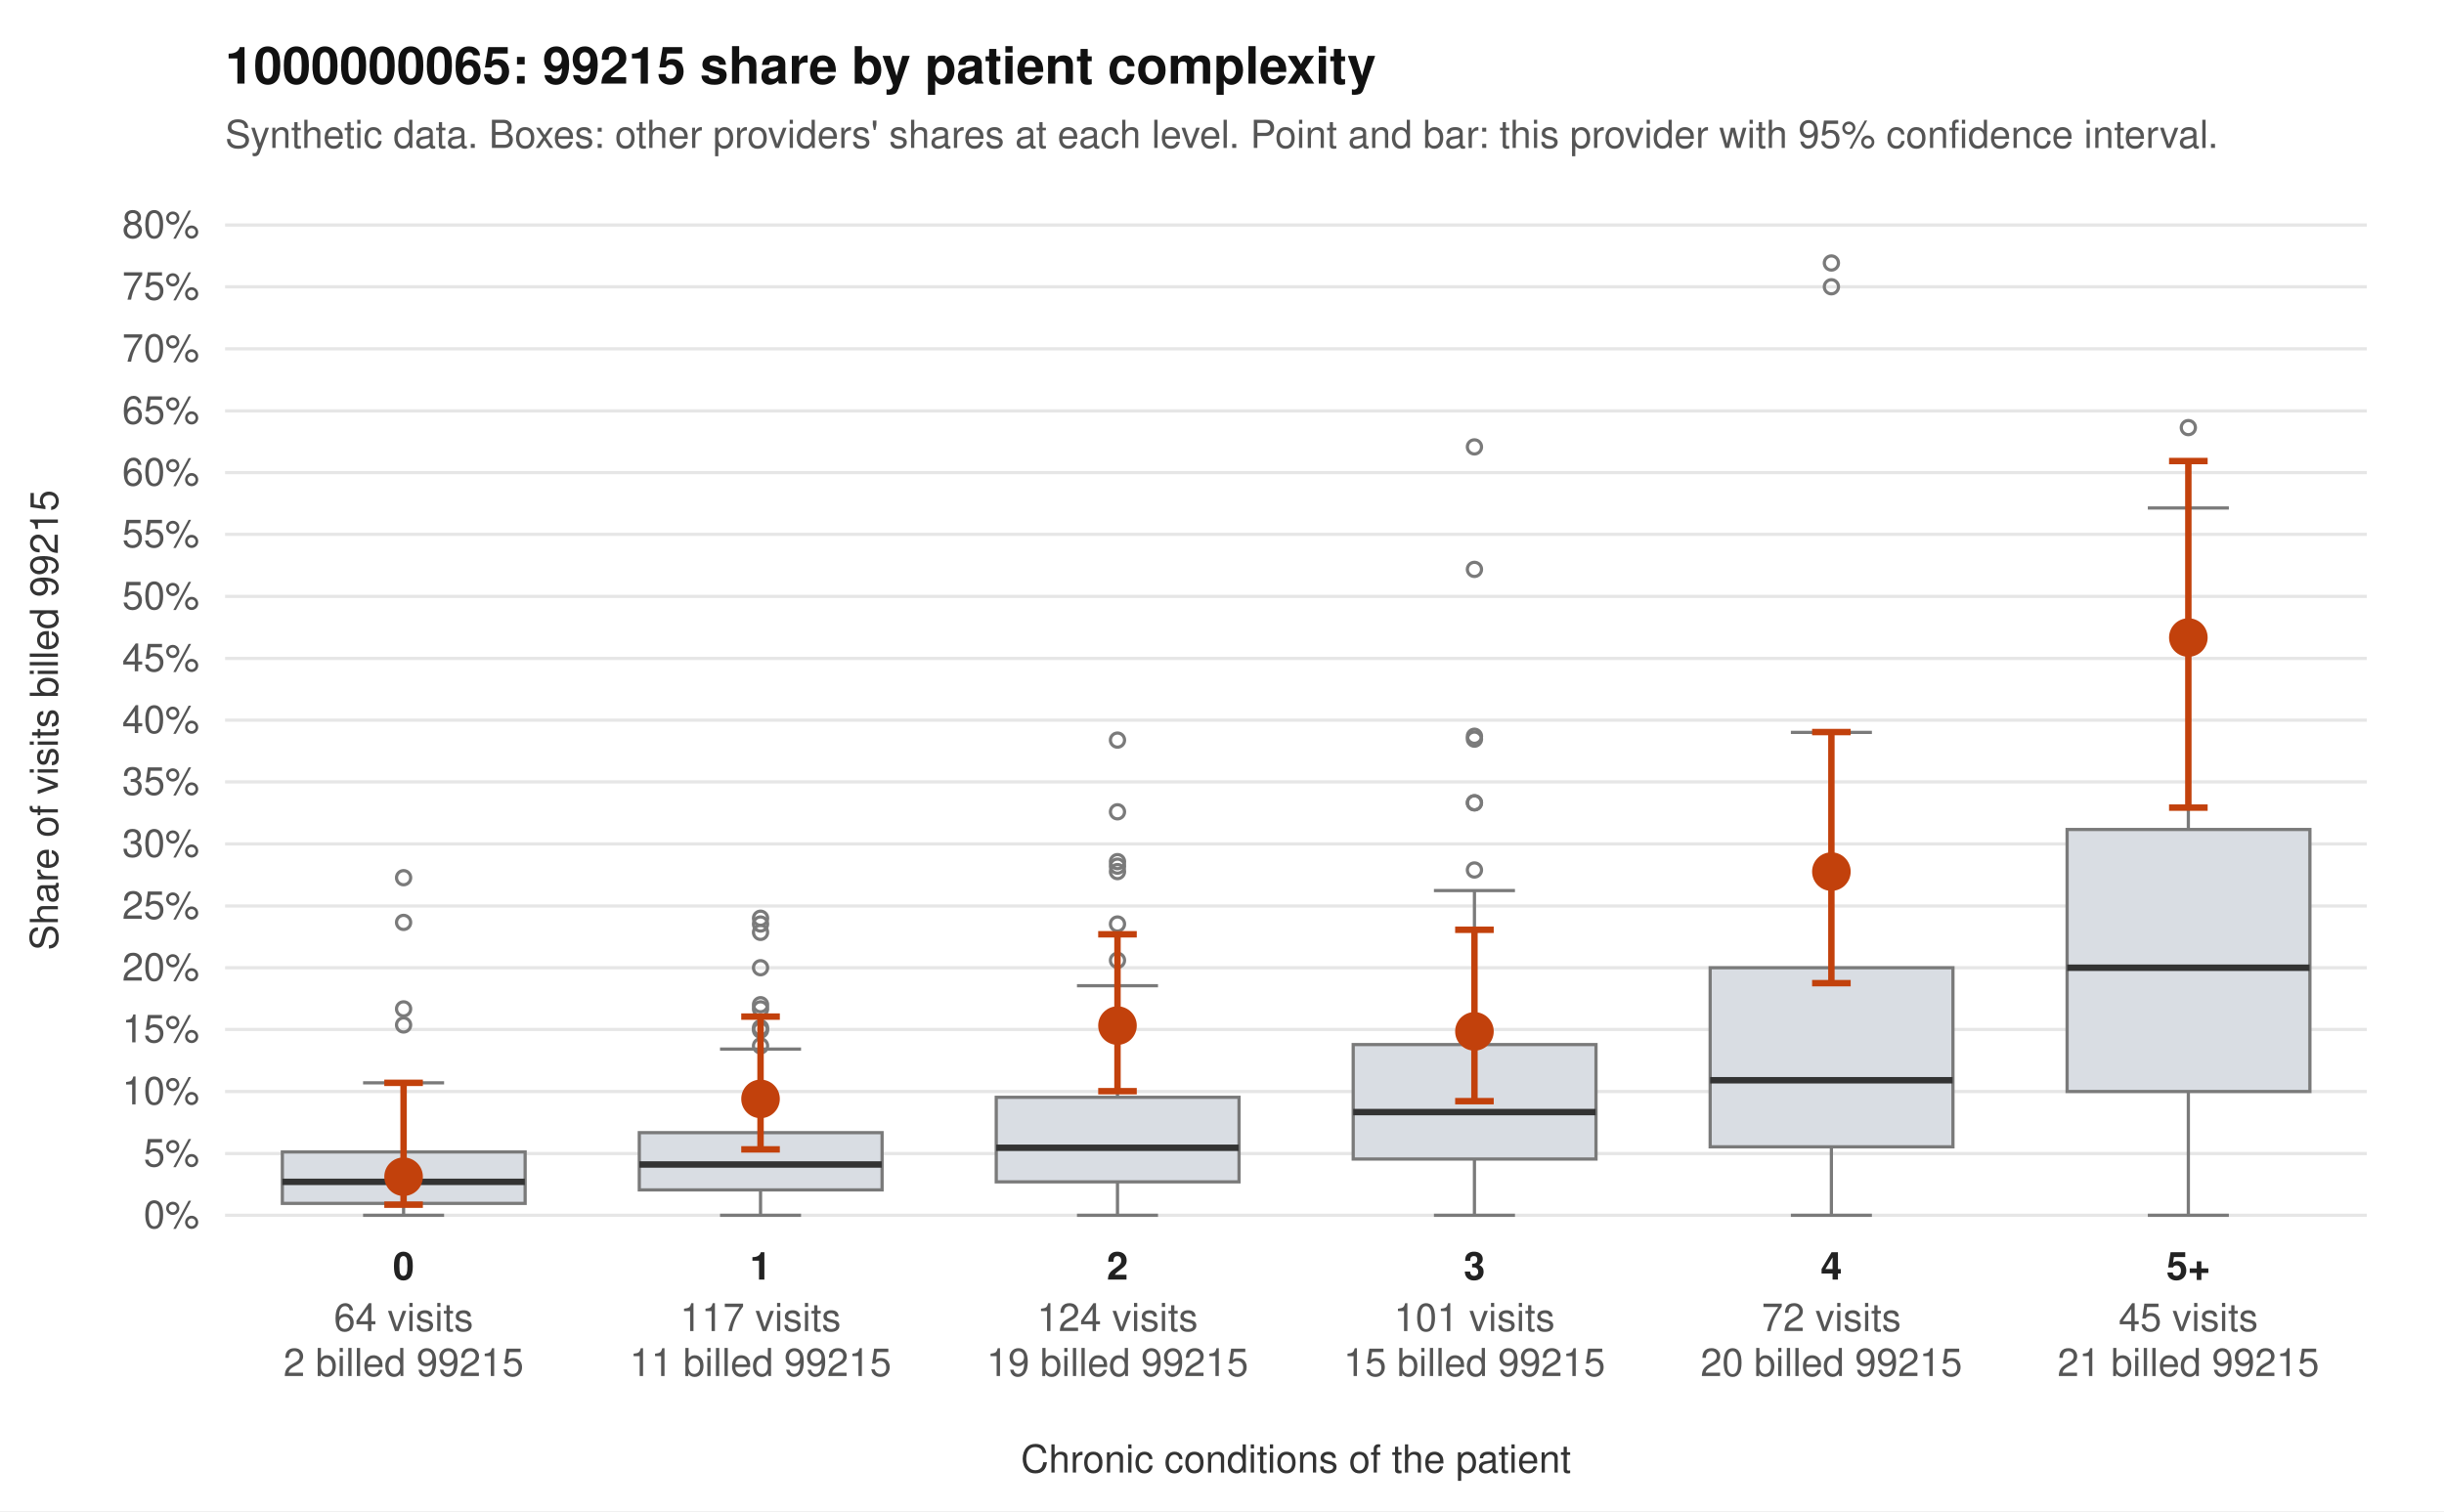
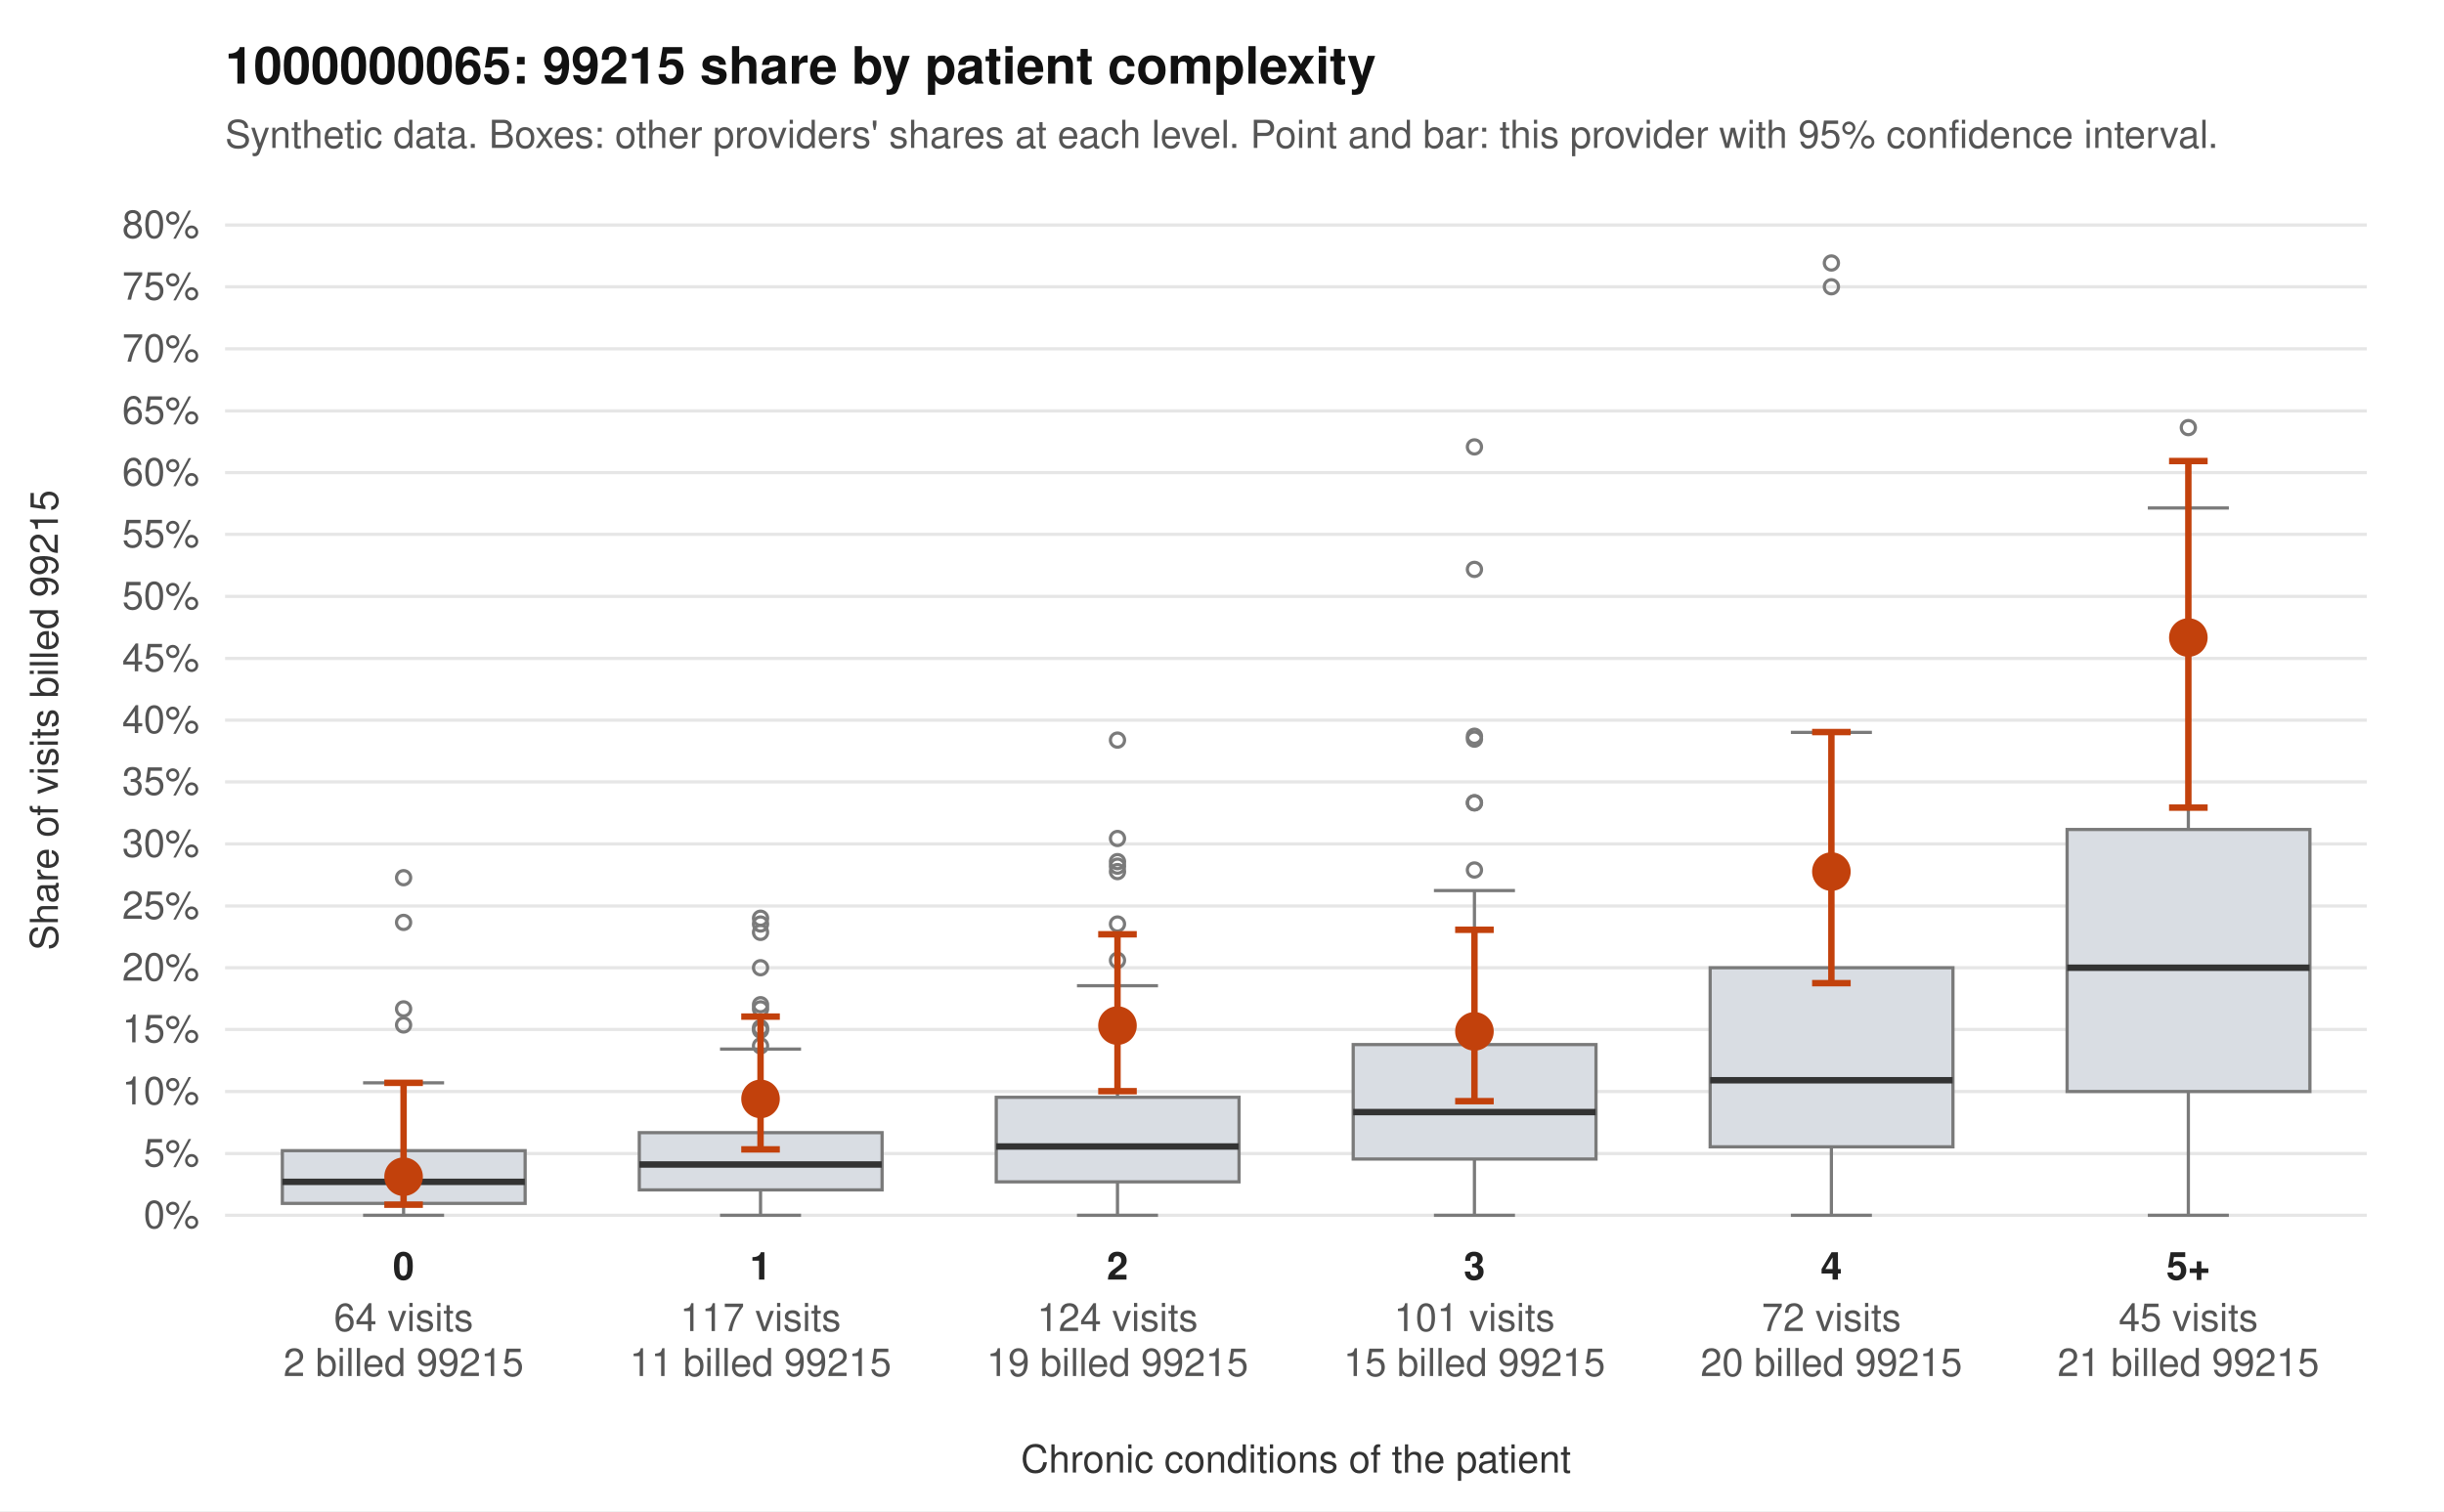
<svg xmlns="http://www.w3.org/2000/svg" viewBox="0 0 760 470" width="760" height="470" font-family="Helvetica, Arial, sans-serif" font-size="12">
  <rect width="760" height="470" fill="#ffffff" />
  <text x="70" y="26" font-size="16" font-weight="bold" fill="#111">1000000065: 99215 share by patient complexity</text>
  <text x="70" y="46" fill="#555">Synthetic data. Boxes: other providers' shares at each level. Point and bar: this provider with 95% confidence interval.</text>
  <line x1="70" y1="378.0" x2="736" y2="378.0" stroke="#e6e6e6" />
  <text x="62" y="382.0" text-anchor="end" fill="#555">0%</text>
  <line x1="70" y1="358.8" x2="736" y2="358.8" stroke="#e6e6e6" />
  <text x="62" y="362.8" text-anchor="end" fill="#555">5%</text>
  <line x1="70" y1="339.5" x2="736" y2="339.5" stroke="#e6e6e6" />
  <text x="62" y="343.5" text-anchor="end" fill="#555">10%</text>
  <line x1="70" y1="320.2" x2="736" y2="320.2" stroke="#e6e6e6" />
  <text x="62" y="324.2" text-anchor="end" fill="#555">15%</text>
  <line x1="70" y1="301.0" x2="736" y2="301.0" stroke="#e6e6e6" />
  <text x="62" y="305.0" text-anchor="end" fill="#555">20%</text>
  <line x1="70" y1="281.8" x2="736" y2="281.8" stroke="#e6e6e6" />
  <text x="62" y="285.8" text-anchor="end" fill="#555">25%</text>
  <line x1="70" y1="262.5" x2="736" y2="262.5" stroke="#e6e6e6" />
  <text x="62" y="266.5" text-anchor="end" fill="#555">30%</text>
  <line x1="70" y1="243.2" x2="736" y2="243.2" stroke="#e6e6e6" />
  <text x="62" y="247.2" text-anchor="end" fill="#555">35%</text>
  <line x1="70" y1="224.0" x2="736" y2="224.0" stroke="#e6e6e6" />
  <text x="62" y="228.0" text-anchor="end" fill="#555">40%</text>
  <line x1="70" y1="204.8" x2="736" y2="204.8" stroke="#e6e6e6" />
  <text x="62" y="208.8" text-anchor="end" fill="#555">45%</text>
  <line x1="70" y1="185.5" x2="736" y2="185.5" stroke="#e6e6e6" />
  <text x="62" y="189.5" text-anchor="end" fill="#555">50%</text>
  <line x1="70" y1="166.2" x2="736" y2="166.2" stroke="#e6e6e6" />
  <text x="62" y="170.2" text-anchor="end" fill="#555">55%</text>
  <line x1="70" y1="147.0" x2="736" y2="147.0" stroke="#e6e6e6" />
  <text x="62" y="151.0" text-anchor="end" fill="#555">60%</text>
  <line x1="70" y1="127.8" x2="736" y2="127.8" stroke="#e6e6e6" />
  <text x="62" y="131.8" text-anchor="end" fill="#555">65%</text>
  <line x1="70" y1="108.5" x2="736" y2="108.5" stroke="#e6e6e6" />
  <text x="62" y="112.5" text-anchor="end" fill="#555">70%</text>
  <line x1="70" y1="89.2" x2="736" y2="89.2" stroke="#e6e6e6" />
  <text x="62" y="93.2" text-anchor="end" fill="#555">75%</text>
  <line x1="70" y1="70.0" x2="736" y2="70.0" stroke="#e6e6e6" />
  <text x="62" y="74.0" text-anchor="end" fill="#555">80%</text>
  <text transform="translate(18 224.0) rotate(-90)" text-anchor="middle" fill="#333">Share of visits billed 99215</text>
  <line x1="125.5" y1="378.0" x2="125.5" y2="336.8" stroke="#7a7a7a" />
  <line x1="112.9" y1="378.0" x2="138.1" y2="378.0" stroke="#7a7a7a" />
  <line x1="112.9" y1="336.8" x2="138.1" y2="336.8" stroke="#7a7a7a" />
-   <rect x="87.8" y="358.3" width="75.5" height="16.0" fill="#d9dde3" stroke="#7a7a7a" />
+   <rect x="87.8" y="357.9" width="75.5" height="16.4" fill="#d9dde3" stroke="#7a7a7a" />
  <line x1="87.8" y1="367.6" x2="163.2" y2="367.6" stroke="#333" stroke-width="2" />
  <circle cx="125.5" cy="318.8" r="2.2" fill="none" stroke="#7a7a7a" />
  <circle cx="125.5" cy="313.8" r="2.2" fill="none" stroke="#7a7a7a" />
  <circle cx="125.5" cy="286.9" r="2.2" fill="none" stroke="#7a7a7a" />
  <circle cx="125.5" cy="273.0" r="2.2" fill="none" stroke="#7a7a7a" />
  <line x1="125.5" y1="374.7" x2="125.5" y2="336.8" stroke="#c2410c" stroke-width="2" />
  <line x1="119.5" y1="374.7" x2="131.5" y2="374.7" stroke="#c2410c" stroke-width="2" />
  <line x1="119.5" y1="336.8" x2="131.5" y2="336.8" stroke="#c2410c" stroke-width="2" />
  <circle cx="125.5" cy="366.0" r="5" fill="#c2410c" stroke="#c2410c" stroke-width="2" />
  <text x="125.5" y="398" text-anchor="middle" font-weight="bold" fill="#222">0</text>
  <text x="125.5" y="414" text-anchor="middle" fill="#555">64 visits</text>
  <text x="125.5" y="428" text-anchor="middle" fill="#555">2 billed 99215</text>
  <line x1="236.5" y1="378.0" x2="236.5" y2="326.3" stroke="#7a7a7a" />
  <line x1="223.9" y1="378.0" x2="249.1" y2="378.0" stroke="#7a7a7a" />
  <line x1="223.9" y1="326.3" x2="249.1" y2="326.3" stroke="#7a7a7a" />
  <rect x="198.8" y="352.3" width="75.5" height="17.8" fill="#d9dde3" stroke="#7a7a7a" />
  <line x1="198.8" y1="362.2" x2="274.2" y2="362.2" stroke="#333" stroke-width="2" />
  <circle cx="236.5" cy="325.3" r="2.2" fill="none" stroke="#7a7a7a" />
  <circle cx="236.5" cy="320.4" r="2.2" fill="none" stroke="#7a7a7a" />
  <circle cx="236.5" cy="319.7" r="2.2" fill="none" stroke="#7a7a7a" />
  <circle cx="236.5" cy="313.8" r="2.2" fill="none" stroke="#7a7a7a" />
  <circle cx="236.5" cy="312.5" r="2.2" fill="none" stroke="#7a7a7a" />
  <circle cx="236.5" cy="301.0" r="2.2" fill="none" stroke="#7a7a7a" />
  <circle cx="236.5" cy="290.0" r="2.2" fill="none" stroke="#7a7a7a" />
  <circle cx="236.5" cy="287.4" r="2.2" fill="none" stroke="#7a7a7a" />
  <circle cx="236.5" cy="285.6" r="2.2" fill="none" stroke="#7a7a7a" />
  <line x1="236.5" y1="357.5" x2="236.5" y2="316.2" stroke="#c2410c" stroke-width="2" />
  <line x1="230.5" y1="357.5" x2="242.5" y2="357.5" stroke="#c2410c" stroke-width="2" />
  <line x1="230.5" y1="316.2" x2="242.5" y2="316.2" stroke="#c2410c" stroke-width="2" />
  <circle cx="236.5" cy="341.8" r="5" fill="#c2410c" stroke="#c2410c" stroke-width="2" />
  <text x="236.5" y="398" text-anchor="middle" font-weight="bold" fill="#222">1</text>
  <text x="236.5" y="414" text-anchor="middle" fill="#555">117 visits</text>
  <text x="236.5" y="428" text-anchor="middle" fill="#555">11 billed 99215</text>
  <line x1="347.5" y1="378.0" x2="347.5" y2="306.6" stroke="#7a7a7a" />
  <line x1="334.9" y1="378.0" x2="360.1" y2="378.0" stroke="#7a7a7a" />
  <line x1="334.9" y1="306.6" x2="360.1" y2="306.6" stroke="#7a7a7a" />
  <rect x="309.8" y="341.3" width="75.5" height="26.3" fill="#d9dde3" stroke="#7a7a7a" />
-   <line x1="309.8" y1="357.0" x2="385.2" y2="357.0" stroke="#333" stroke-width="2" />
+   <line x1="309.8" y1="356.6" x2="385.2" y2="356.6" stroke="#333" stroke-width="2" />
  <circle cx="347.5" cy="298.7" r="2.2" fill="none" stroke="#7a7a7a" />
  <circle cx="347.5" cy="287.4" r="2.2" fill="none" stroke="#7a7a7a" />
  <circle cx="347.5" cy="271.1" r="2.2" fill="none" stroke="#7a7a7a" />
  <circle cx="347.5" cy="269.4" r="2.2" fill="none" stroke="#7a7a7a" />
  <circle cx="347.5" cy="268.0" r="2.2" fill="none" stroke="#7a7a7a" />
-   <circle cx="347.5" cy="252.5" r="2.2" fill="none" stroke="#7a7a7a" />
+   <circle cx="347.5" cy="260.8" r="2.2" fill="none" stroke="#7a7a7a" />
  <circle cx="347.5" cy="230.2" r="2.2" fill="none" stroke="#7a7a7a" />
  <line x1="347.5" y1="339.4" x2="347.5" y2="290.6" stroke="#c2410c" stroke-width="2" />
  <line x1="341.5" y1="339.4" x2="353.5" y2="339.4" stroke="#c2410c" stroke-width="2" />
  <line x1="341.5" y1="290.6" x2="353.5" y2="290.6" stroke="#c2410c" stroke-width="2" />
  <circle cx="347.5" cy="319.0" r="5" fill="#c2410c" stroke="#c2410c" stroke-width="2" />
  <text x="347.5" y="398" text-anchor="middle" font-weight="bold" fill="#222">2</text>
  <text x="347.5" y="414" text-anchor="middle" fill="#555">124 visits</text>
  <text x="347.5" y="428" text-anchor="middle" fill="#555">19 billed 99215</text>
  <line x1="458.5" y1="378.0" x2="458.5" y2="277.0" stroke="#7a7a7a" />
  <line x1="445.9" y1="378.0" x2="471.1" y2="378.0" stroke="#7a7a7a" />
  <line x1="445.9" y1="277.0" x2="471.1" y2="277.0" stroke="#7a7a7a" />
  <rect x="420.8" y="324.9" width="75.5" height="35.6" fill="#d9dde3" stroke="#7a7a7a" />
  <line x1="420.8" y1="345.9" x2="496.2" y2="345.9" stroke="#333" stroke-width="2" />
  <circle cx="458.5" cy="270.6" r="2.2" fill="none" stroke="#7a7a7a" />
  <circle cx="458.5" cy="249.7" r="2.2" fill="none" stroke="#7a7a7a" />
  <circle cx="458.5" cy="249.7" r="2.2" fill="none" stroke="#7a7a7a" />
  <circle cx="458.5" cy="229.9" r="2.2" fill="none" stroke="#7a7a7a" />
  <circle cx="458.5" cy="229.0" r="2.2" fill="none" stroke="#7a7a7a" />
  <circle cx="458.5" cy="177.1" r="2.2" fill="none" stroke="#7a7a7a" />
  <circle cx="458.5" cy="139.0" r="2.2" fill="none" stroke="#7a7a7a" />
  <line x1="458.5" y1="342.5" x2="458.5" y2="289.2" stroke="#c2410c" stroke-width="2" />
  <line x1="452.5" y1="342.5" x2="464.5" y2="342.5" stroke="#c2410c" stroke-width="2" />
  <line x1="452.5" y1="289.2" x2="464.5" y2="289.2" stroke="#c2410c" stroke-width="2" />
  <circle cx="458.5" cy="320.8" r="5" fill="#c2410c" stroke="#c2410c" stroke-width="2" />
  <text x="458.5" y="398" text-anchor="middle" font-weight="bold" fill="#222">3</text>
  <text x="458.5" y="414" text-anchor="middle" fill="#555">101 visits</text>
  <text x="458.5" y="428" text-anchor="middle" fill="#555">15 billed 99215</text>
  <line x1="569.5" y1="378.0" x2="569.5" y2="227.8" stroke="#7a7a7a" />
  <line x1="556.9" y1="378.0" x2="582.1" y2="378.0" stroke="#7a7a7a" />
  <line x1="556.9" y1="227.8" x2="582.1" y2="227.8" stroke="#7a7a7a" />
  <rect x="531.8" y="301.0" width="75.5" height="55.7" fill="#d9dde3" stroke="#7a7a7a" />
  <line x1="531.8" y1="336.0" x2="607.2" y2="336.0" stroke="#333" stroke-width="2" />
  <circle cx="569.5" cy="89.2" r="2.2" fill="none" stroke="#7a7a7a" />
  <circle cx="569.5" cy="81.8" r="2.2" fill="none" stroke="#7a7a7a" />
  <line x1="569.5" y1="305.8" x2="569.5" y2="227.7" stroke="#c2410c" stroke-width="2" />
  <line x1="563.5" y1="305.8" x2="575.5" y2="305.8" stroke="#c2410c" stroke-width="2" />
  <line x1="563.5" y1="227.7" x2="575.5" y2="227.7" stroke="#c2410c" stroke-width="2" />
  <circle cx="569.5" cy="271.1" r="5" fill="#c2410c" stroke="#c2410c" stroke-width="2" />
  <text x="569.5" y="398" text-anchor="middle" font-weight="bold" fill="#222">4</text>
  <text x="569.5" y="414" text-anchor="middle" fill="#555">72 visits</text>
  <text x="569.5" y="428" text-anchor="middle" fill="#555">20 billed 99215</text>
  <line x1="680.5" y1="378.0" x2="680.5" y2="158.0" stroke="#7a7a7a" />
  <line x1="667.9" y1="378.0" x2="693.1" y2="378.0" stroke="#7a7a7a" />
  <line x1="667.9" y1="158.0" x2="693.1" y2="158.0" stroke="#7a7a7a" />
  <rect x="642.8" y="258.0" width="75.5" height="81.5" fill="#d9dde3" stroke="#7a7a7a" />
  <line x1="642.8" y1="301.0" x2="718.2" y2="301.0" stroke="#333" stroke-width="2" />
  <circle cx="680.5" cy="133.0" r="2.2" fill="none" stroke="#7a7a7a" />
  <line x1="680.5" y1="251.2" x2="680.5" y2="143.4" stroke="#c2410c" stroke-width="2" />
  <line x1="674.5" y1="251.2" x2="686.5" y2="251.2" stroke="#c2410c" stroke-width="2" />
  <line x1="674.5" y1="143.4" x2="686.5" y2="143.4" stroke="#c2410c" stroke-width="2" />
  <circle cx="680.5" cy="198.3" r="5" fill="#c2410c" stroke="#c2410c" stroke-width="2" />
  <text x="680.5" y="398" text-anchor="middle" font-weight="bold" fill="#222">5+</text>
  <text x="680.5" y="414" text-anchor="middle" fill="#555">45 visits</text>
  <text x="680.5" y="428" text-anchor="middle" fill="#555">21 billed 99215</text>
  <text x="403.0" y="458" text-anchor="middle" fill="#333">Chronic conditions of the patient</text>
</svg>
